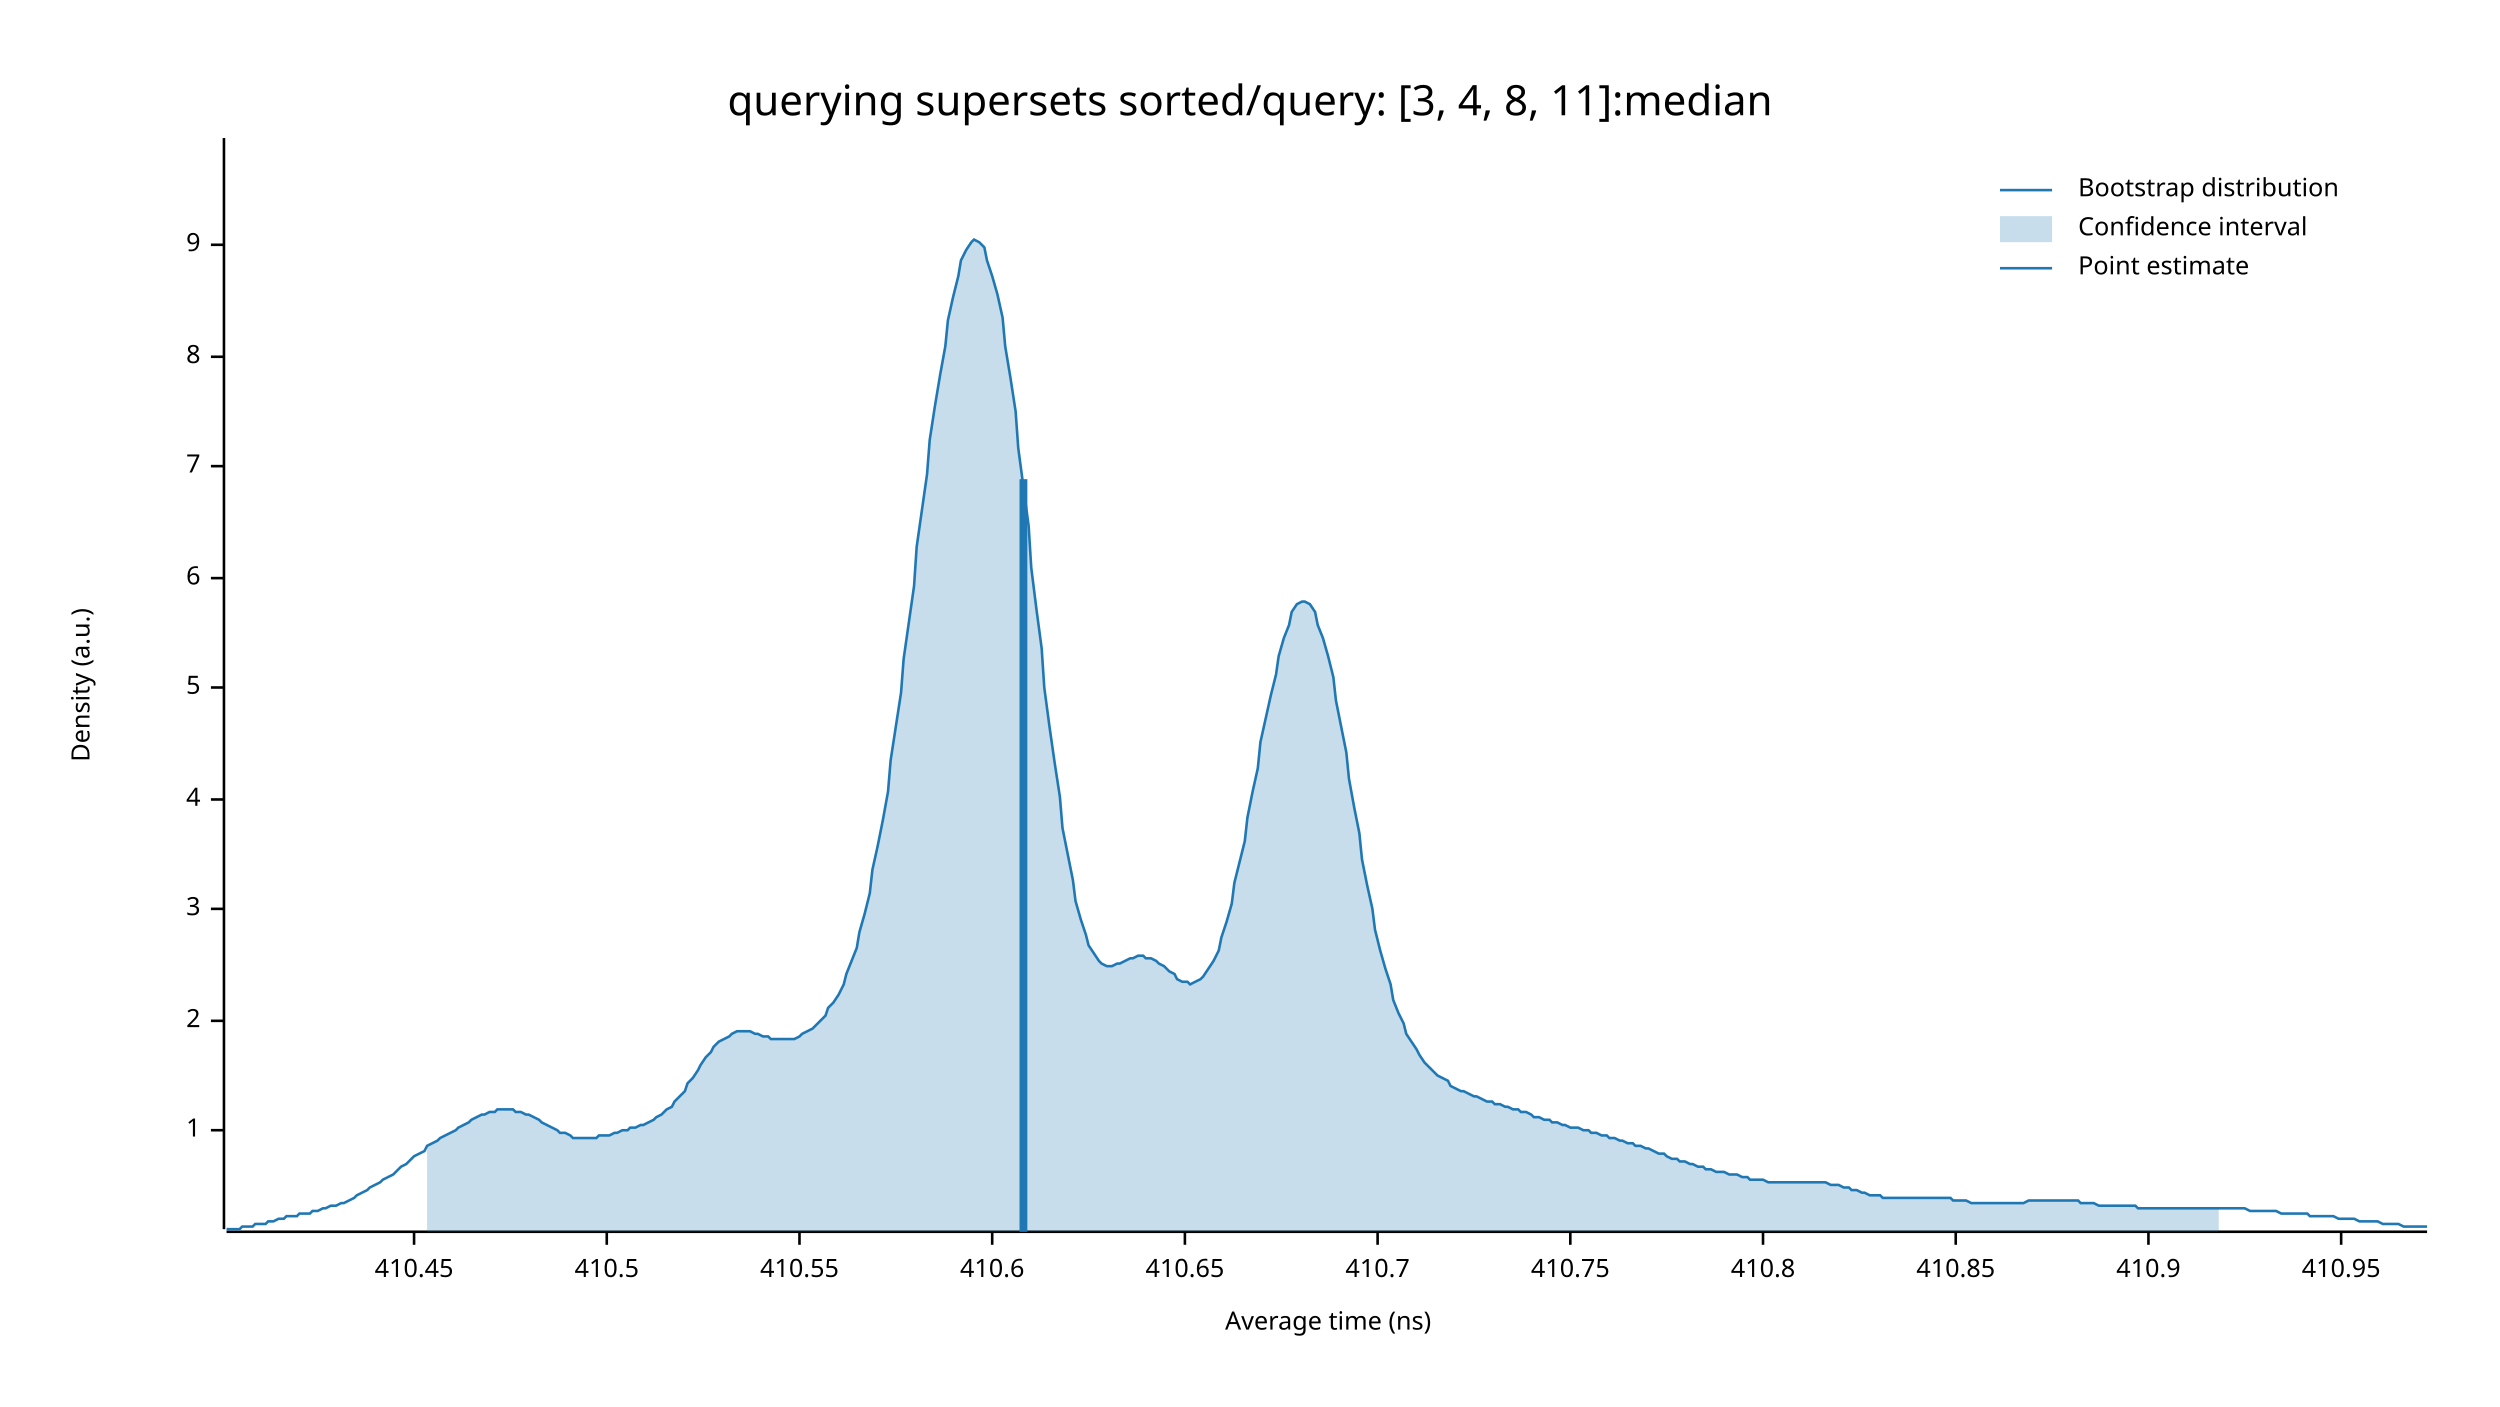
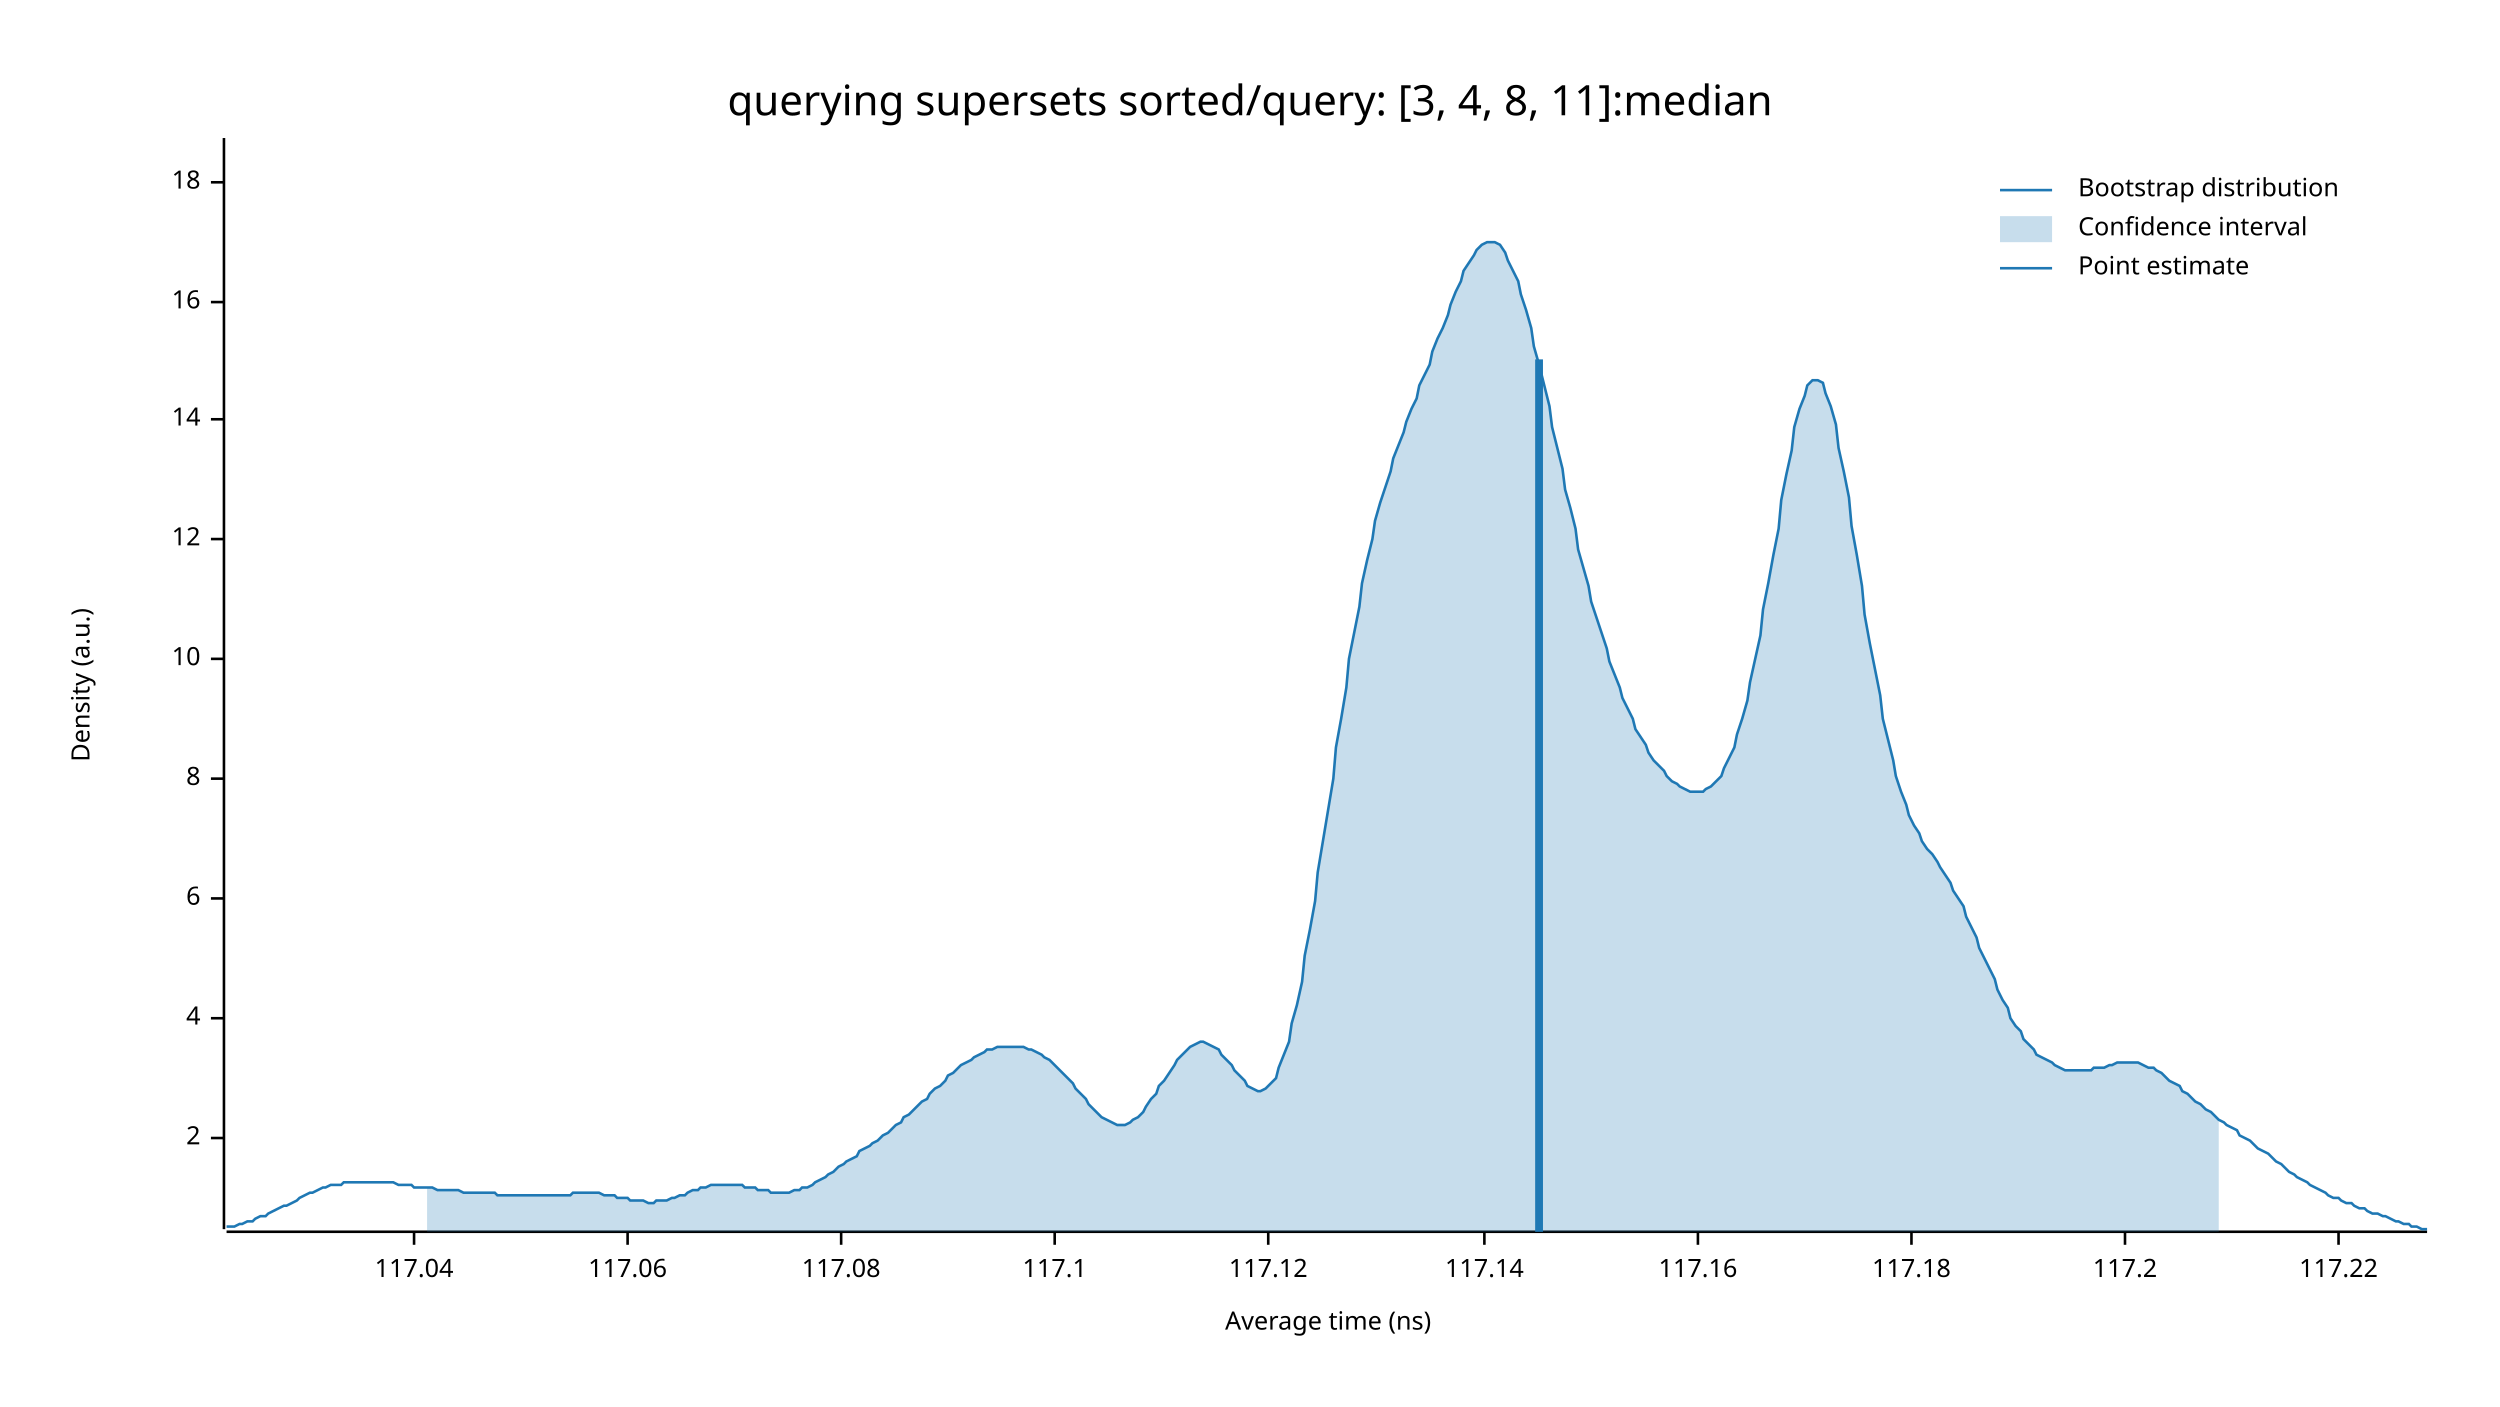
<svg xmlns="http://www.w3.org/2000/svg" width="960" height="540" viewBox="0 0 960 540">
  <text x="480" y="32" dy="0.76em" text-anchor="middle" font-family="sans-serif" font-size="16.129" opacity="1" fill="#000000">
querying supersets sorted/query: [3, 4, 8, 11]:median
</text>
  <text x="27" y="263" dy="0.76em" text-anchor="middle" font-family="sans-serif" font-size="9.677" opacity="1" fill="#000000" transform="rotate(270, 27, 263)">
Density (a.u.)
</text>
  <text x="510" y="513" dy="-0.5ex" text-anchor="middle" font-family="sans-serif" font-size="9.677" opacity="1" fill="#000000">
Average time (ns)
</text>
  <polyline fill="none" opacity="1" stroke="#000000" stroke-width="1" points="86,53 86,472 " />
-   <text x="77" y="434" dy="0.5ex" text-anchor="end" font-family="sans-serif" font-size="9.677" opacity="1" fill="#000000">
- 1
- </text>
-   <polyline fill="none" opacity="1" stroke="#000000" stroke-width="1" points="81,434 86,434 " />
-   <text x="77" y="392" dy="0.5ex" text-anchor="end" font-family="sans-serif" font-size="9.677" opacity="1" fill="#000000">
+   <text x="77" y="437" dy="0.5ex" text-anchor="end" font-family="sans-serif" font-size="9.677" opacity="1" fill="#000000">
2
</text>
-   <polyline fill="none" opacity="1" stroke="#000000" stroke-width="1" points="81,392 86,392 " />
-   <text x="77" y="349" dy="0.5ex" text-anchor="end" font-family="sans-serif" font-size="9.677" opacity="1" fill="#000000">
- 3
- </text>
-   <polyline fill="none" opacity="1" stroke="#000000" stroke-width="1" points="81,349 86,349 " />
-   <text x="77" y="307" dy="0.5ex" text-anchor="end" font-family="sans-serif" font-size="9.677" opacity="1" fill="#000000">
+   <polyline fill="none" opacity="1" stroke="#000000" stroke-width="1" points="81,437 86,437 " />
+   <text x="77" y="391" dy="0.5ex" text-anchor="end" font-family="sans-serif" font-size="9.677" opacity="1" fill="#000000">
4
</text>
-   <polyline fill="none" opacity="1" stroke="#000000" stroke-width="1" points="81,307 86,307 " />
-   <text x="77" y="264" dy="0.5ex" text-anchor="end" font-family="sans-serif" font-size="9.677" opacity="1" fill="#000000">
- 5
- </text>
-   <polyline fill="none" opacity="1" stroke="#000000" stroke-width="1" points="81,264 86,264 " />
-   <text x="77" y="222" dy="0.5ex" text-anchor="end" font-family="sans-serif" font-size="9.677" opacity="1" fill="#000000">
+   <polyline fill="none" opacity="1" stroke="#000000" stroke-width="1" points="81,391 86,391 " />
+   <text x="77" y="345" dy="0.5ex" text-anchor="end" font-family="sans-serif" font-size="9.677" opacity="1" fill="#000000">
6
</text>
-   <polyline fill="none" opacity="1" stroke="#000000" stroke-width="1" points="81,222 86,222 " />
-   <text x="77" y="179" dy="0.5ex" text-anchor="end" font-family="sans-serif" font-size="9.677" opacity="1" fill="#000000">
- 7
- </text>
-   <polyline fill="none" opacity="1" stroke="#000000" stroke-width="1" points="81,179 86,179 " />
-   <text x="77" y="137" dy="0.5ex" text-anchor="end" font-family="sans-serif" font-size="9.677" opacity="1" fill="#000000">
+   <polyline fill="none" opacity="1" stroke="#000000" stroke-width="1" points="81,345 86,345 " />
+   <text x="77" y="299" dy="0.5ex" text-anchor="end" font-family="sans-serif" font-size="9.677" opacity="1" fill="#000000">
8
</text>
-   <polyline fill="none" opacity="1" stroke="#000000" stroke-width="1" points="81,137 86,137 " />
-   <text x="77" y="94" dy="0.5ex" text-anchor="end" font-family="sans-serif" font-size="9.677" opacity="1" fill="#000000">
- 9
+   <polyline fill="none" opacity="1" stroke="#000000" stroke-width="1" points="81,299 86,299 " />
+   <text x="77" y="253" dy="0.5ex" text-anchor="end" font-family="sans-serif" font-size="9.677" opacity="1" fill="#000000">
+ 10
</text>
-   <polyline fill="none" opacity="1" stroke="#000000" stroke-width="1" points="81,94 86,94 " />
+   <polyline fill="none" opacity="1" stroke="#000000" stroke-width="1" points="81,253 86,253 " />
+   <text x="77" y="207" dy="0.5ex" text-anchor="end" font-family="sans-serif" font-size="9.677" opacity="1" fill="#000000">
+ 12
+ </text>
+   <polyline fill="none" opacity="1" stroke="#000000" stroke-width="1" points="81,207 86,207 " />
+   <text x="77" y="161" dy="0.5ex" text-anchor="end" font-family="sans-serif" font-size="9.677" opacity="1" fill="#000000">
+ 14
+ </text>
+   <polyline fill="none" opacity="1" stroke="#000000" stroke-width="1" points="81,161 86,161 " />
+   <text x="77" y="116" dy="0.5ex" text-anchor="end" font-family="sans-serif" font-size="9.677" opacity="1" fill="#000000">
+ 16
+ </text>
+   <polyline fill="none" opacity="1" stroke="#000000" stroke-width="1" points="81,116 86,116 " />
+   <text x="77" y="70" dy="0.5ex" text-anchor="end" font-family="sans-serif" font-size="9.677" opacity="1" fill="#000000">
+ 18
+ </text>
+   <polyline fill="none" opacity="1" stroke="#000000" stroke-width="1" points="81,70 86,70 " />
  <polyline fill="none" opacity="1" stroke="#000000" stroke-width="1" points="87,473 932,473 " />
  <text x="159" y="483" dy="0.76em" text-anchor="middle" font-family="sans-serif" font-size="9.677" opacity="1" fill="#000000">
- 410.45
+ 117.04
</text>
  <polyline fill="none" opacity="1" stroke="#000000" stroke-width="1" points="159,473 159,478 " />
-   <text x="233" y="483" dy="0.76em" text-anchor="middle" font-family="sans-serif" font-size="9.677" opacity="1" fill="#000000">
- 410.5
+   <text x="241" y="483" dy="0.76em" text-anchor="middle" font-family="sans-serif" font-size="9.677" opacity="1" fill="#000000">
+ 117.06
</text>
-   <polyline fill="none" opacity="1" stroke="#000000" stroke-width="1" points="233,473 233,478 " />
-   <text x="307" y="483" dy="0.76em" text-anchor="middle" font-family="sans-serif" font-size="9.677" opacity="1" fill="#000000">
- 410.55
+   <polyline fill="none" opacity="1" stroke="#000000" stroke-width="1" points="241,473 241,478 " />
+   <text x="323" y="483" dy="0.76em" text-anchor="middle" font-family="sans-serif" font-size="9.677" opacity="1" fill="#000000">
+ 117.08
</text>
-   <polyline fill="none" opacity="1" stroke="#000000" stroke-width="1" points="307,473 307,478 " />
-   <text x="381" y="483" dy="0.76em" text-anchor="middle" font-family="sans-serif" font-size="9.677" opacity="1" fill="#000000">
- 410.6
+   <polyline fill="none" opacity="1" stroke="#000000" stroke-width="1" points="323,473 323,478 " />
+   <text x="405" y="483" dy="0.76em" text-anchor="middle" font-family="sans-serif" font-size="9.677" opacity="1" fill="#000000">
+ 117.1
</text>
-   <polyline fill="none" opacity="1" stroke="#000000" stroke-width="1" points="381,473 381,478 " />
-   <text x="455" y="483" dy="0.76em" text-anchor="middle" font-family="sans-serif" font-size="9.677" opacity="1" fill="#000000">
- 410.65
+   <polyline fill="none" opacity="1" stroke="#000000" stroke-width="1" points="405,473 405,478 " />
+   <text x="487" y="483" dy="0.76em" text-anchor="middle" font-family="sans-serif" font-size="9.677" opacity="1" fill="#000000">
+ 117.12
</text>
-   <polyline fill="none" opacity="1" stroke="#000000" stroke-width="1" points="455,473 455,478 " />
-   <text x="529" y="483" dy="0.76em" text-anchor="middle" font-family="sans-serif" font-size="9.677" opacity="1" fill="#000000">
- 410.7
+   <polyline fill="none" opacity="1" stroke="#000000" stroke-width="1" points="487,473 487,478 " />
+   <text x="570" y="483" dy="0.76em" text-anchor="middle" font-family="sans-serif" font-size="9.677" opacity="1" fill="#000000">
+ 117.14
</text>
-   <polyline fill="none" opacity="1" stroke="#000000" stroke-width="1" points="529,473 529,478 " />
-   <text x="603" y="483" dy="0.76em" text-anchor="middle" font-family="sans-serif" font-size="9.677" opacity="1" fill="#000000">
- 410.75
+   <polyline fill="none" opacity="1" stroke="#000000" stroke-width="1" points="570,473 570,478 " />
+   <text x="652" y="483" dy="0.76em" text-anchor="middle" font-family="sans-serif" font-size="9.677" opacity="1" fill="#000000">
+ 117.16
</text>
-   <polyline fill="none" opacity="1" stroke="#000000" stroke-width="1" points="603,473 603,478 " />
-   <text x="677" y="483" dy="0.76em" text-anchor="middle" font-family="sans-serif" font-size="9.677" opacity="1" fill="#000000">
- 410.8
+   <polyline fill="none" opacity="1" stroke="#000000" stroke-width="1" points="652,473 652,478 " />
+   <text x="734" y="483" dy="0.76em" text-anchor="middle" font-family="sans-serif" font-size="9.677" opacity="1" fill="#000000">
+ 117.18
</text>
-   <polyline fill="none" opacity="1" stroke="#000000" stroke-width="1" points="677,473 677,478 " />
-   <text x="751" y="483" dy="0.76em" text-anchor="middle" font-family="sans-serif" font-size="9.677" opacity="1" fill="#000000">
- 410.85
+   <polyline fill="none" opacity="1" stroke="#000000" stroke-width="1" points="734,473 734,478 " />
+   <text x="816" y="483" dy="0.76em" text-anchor="middle" font-family="sans-serif" font-size="9.677" opacity="1" fill="#000000">
+ 117.2
</text>
-   <polyline fill="none" opacity="1" stroke="#000000" stroke-width="1" points="751,473 751,478 " />
-   <text x="825" y="483" dy="0.76em" text-anchor="middle" font-family="sans-serif" font-size="9.677" opacity="1" fill="#000000">
- 410.9
+   <polyline fill="none" opacity="1" stroke="#000000" stroke-width="1" points="816,473 816,478 " />
+   <text x="898" y="483" dy="0.76em" text-anchor="middle" font-family="sans-serif" font-size="9.677" opacity="1" fill="#000000">
+ 117.22
</text>
-   <polyline fill="none" opacity="1" stroke="#000000" stroke-width="1" points="825,473 825,478 " />
-   <text x="899" y="483" dy="0.76em" text-anchor="middle" font-family="sans-serif" font-size="9.677" opacity="1" fill="#000000">
- 410.95
- </text>
-   <polyline fill="none" opacity="1" stroke="#000000" stroke-width="1" points="899,473 899,478 " />
-   <polyline fill="none" opacity="1" stroke="#1F78B4" stroke-width="1" points="87,472 88,472 90,472 92,472 93,471 95,471 97,471 98,470 100,470 102,470 103,469 105,469 107,468 109,468 110,467 112,467 114,467 115,466 117,466 119,466 120,465 122,465 124,464 125,464 127,463 129,463 131,462 132,462 134,461 136,460 137,459 139,458 141,457 142,456 144,455 146,454 147,453 149,452 151,451 153,449 154,448 156,447 158,445 159,444 161,443 163,442 164,440 166,439 168,438 169,437 171,436 173,435 175,434 176,433 178,432 180,431 181,430 183,429 185,428 186,428 188,427 190,427 191,426 193,426 195,426 197,426 198,427 200,427 202,428 203,428 205,429 207,430 208,431 210,432 212,433 214,434 215,435 217,435 219,436 220,437 222,437 224,437 225,437 227,437 229,437 230,436 232,436 234,436 236,435 237,435 239,434 241,434 242,433 244,433 246,432 247,432 249,431 251,430 252,429 254,428 256,426 258,425 259,423 261,421 263,419 264,416 266,414 268,411 269,409 271,406 273,404 274,402 276,400 278,399 280,398 281,397 283,396 285,396 286,396 288,396 290,397 291,397 293,398 295,398 296,399 298,399 300,399 302,399 303,399 305,399 307,398 308,397 310,396 312,395 313,394 315,392 317,390 318,387 320,385 322,382 324,378 325,374 327,369 329,364 330,358 332,351 334,343 335,334 337,325 339,315 341,304 342,292 344,279 346,266 347,253 349,239 351,225 352,210 354,196 356,182 357,169 359,156 361,144 363,133 364,123 366,114 368,106 369,100 371,96 373,93 374,92 376,93 378,95 379,100 381,106 383,113 385,122 386,133 388,145 390,158 391,172 393,187 395,202 396,218 398,234 400,249 401,264 403,279 405,293 407,306 408,318 410,328 412,338 413,346 415,353 417,359 418,363 420,366 422,369 423,370 425,371 427,371 429,370 430,370 432,369 434,368 435,368 437,367 439,367 440,368 442,368 444,369 445,370 447,371 449,373 451,374 452,376 454,377 456,377 457,378 459,377 461,376 462,375 464,372 466,369 468,365 469,360 471,354 473,347 474,339 476,331 478,323 479,314 481,304 483,295 484,285 486,276 488,267 490,259 491,252 493,245 495,240 496,235 498,232 500,231 501,231 503,232 505,235 506,240 508,245 510,252 512,260 513,269 515,279 517,289 518,299 520,310 522,320 523,330 525,340 527,349 528,357 530,365 532,372 534,378 535,384 537,389 539,393 540,397 542,400 544,403 545,405 547,408 549,410 550,411 552,413 554,414 556,415 557,417 559,418 561,419 562,419 564,420 566,421 567,421 569,422 571,423 573,423 574,424 576,424 578,425 579,425 581,426 583,426 584,427 586,427 588,428 589,429 591,429 593,430 595,430 596,431 598,431 600,432 601,432 603,433 605,433 606,433 608,434 610,434 611,435 613,435 615,436 617,436 618,437 620,437 622,438 623,438 625,439 627,439 628,440 630,440 632,441 633,441 635,442 637,443 639,443 640,444 642,445 644,445 645,446 647,446 649,447 650,447 652,448 654,448 655,449 657,449 659,450 661,450 662,450 664,451 666,451 667,451 669,452 671,452 672,453 674,453 676,453 677,453 679,454 681,454 683,454 684,454 686,454 688,454 689,454 691,454 693,454 694,454 696,454 698,454 700,454 701,454 703,455 705,455 706,455 708,456 710,456 711,457 713,457 715,458 716,458 718,459 720,459 722,459 723,460 725,460 727,460 728,460 730,460 732,460 733,460 735,460 737,460 738,460 740,460 742,460 744,460 745,460 747,460 749,460 750,461 752,461 754,461 755,461 757,462 759,462 760,462 762,462 764,462 766,462 767,462 769,462 771,462 772,462 774,462 776,462 777,462 779,461 781,461 782,461 784,461 786,461 788,461 789,461 791,461 793,461 794,461 796,461 798,461 799,462 801,462 803,462 804,462 806,463 808,463 810,463 811,463 813,463 815,463 816,463 818,463 820,463 821,464 823,464 825,464 827,464 828,464 830,464 832,464 833,464 835,464 837,464 838,464 840,464 842,464 843,464 845,464 847,464 849,464 850,464 852,464 854,464 855,464 857,464 859,464 860,464 862,464 864,465 865,465 867,465 869,465 871,465 872,465 874,465 876,466 877,466 879,466 881,466 882,466 884,466 886,466 887,467 889,467 891,467 893,467 894,467 896,467 898,468 899,468 901,468 903,468 904,468 906,469 908,469 909,469 911,469 913,469 915,470 916,470 918,470 920,470 921,470 923,471 925,471 926,471 928,471 930,471 932,471 " />
-   <polygon opacity="0.25" fill="#1F78B4" points="164,440 166,439 168,438 169,437 171,436 173,435 175,434 176,433 178,432 180,431 181,430 183,429 185,428 186,428 188,427 190,427 191,426 193,426 195,426 197,426 198,427 200,427 202,428 203,428 205,429 207,430 208,431 210,432 212,433 214,434 215,435 217,435 219,436 220,437 222,437 224,437 225,437 227,437 229,437 230,436 232,436 234,436 236,435 237,435 239,434 241,434 242,433 244,433 246,432 247,432 249,431 251,430 252,429 254,428 256,426 258,425 259,423 261,421 263,419 264,416 266,414 268,411 269,409 271,406 273,404 274,402 276,400 278,399 280,398 281,397 283,396 285,396 286,396 288,396 290,397 291,397 293,398 295,398 296,399 298,399 300,399 302,399 303,399 305,399 307,398 308,397 310,396 312,395 313,394 315,392 317,390 318,387 320,385 322,382 324,378 325,374 327,369 329,364 330,358 332,351 334,343 335,334 337,325 339,315 341,304 342,292 344,279 346,266 347,253 349,239 351,225 352,210 354,196 356,182 357,169 359,156 361,144 363,133 364,123 366,114 368,106 369,100 371,96 373,93 374,92 376,93 378,95 379,100 381,106 383,113 385,122 386,133 388,145 390,158 391,172 393,187 395,202 396,218 398,234 400,249 401,264 403,279 405,293 407,306 408,318 410,328 412,338 413,346 415,353 417,359 418,363 420,366 422,369 423,370 425,371 427,371 429,370 430,370 432,369 434,368 435,368 437,367 439,367 440,368 442,368 444,369 445,370 447,371 449,373 451,374 452,376 454,377 456,377 457,378 459,377 461,376 462,375 464,372 466,369 468,365 469,360 471,354 473,347 474,339 476,331 478,323 479,314 481,304 483,295 484,285 486,276 488,267 490,259 491,252 493,245 495,240 496,235 498,232 500,231 501,231 503,232 505,235 506,240 508,245 510,252 512,260 513,269 515,279 517,289 518,299 520,310 522,320 523,330 525,340 527,349 528,357 530,365 532,372 534,378 535,384 537,389 539,393 540,397 542,400 544,403 545,405 547,408 549,410 550,411 552,413 554,414 556,415 557,417 559,418 561,419 562,419 564,420 566,421 567,421 569,422 571,423 573,423 574,424 576,424 578,425 579,425 581,426 583,426 584,427 586,427 588,428 589,429 591,429 593,430 595,430 596,431 598,431 600,432 601,432 603,433 605,433 606,433 608,434 610,434 611,435 613,435 615,436 617,436 618,437 620,437 622,438 623,438 625,439 627,439 628,440 630,440 632,441 633,441 635,442 637,443 639,443 640,444 642,445 644,445 645,446 647,446 649,447 650,447 652,448 654,448 655,449 657,449 659,450 661,450 662,450 664,451 666,451 667,451 669,452 671,452 672,453 674,453 676,453 677,453 679,454 681,454 683,454 684,454 686,454 688,454 689,454 691,454 693,454 694,454 696,454 698,454 700,454 701,454 703,455 705,455 706,455 708,456 710,456 711,457 713,457 715,458 716,458 718,459 720,459 722,459 723,460 725,460 727,460 728,460 730,460 732,460 733,460 735,460 737,460 738,460 740,460 742,460 744,460 745,460 747,460 749,460 750,461 752,461 754,461 755,461 757,462 759,462 760,462 762,462 764,462 766,462 767,462 769,462 771,462 772,462 774,462 776,462 777,462 779,461 781,461 782,461 784,461 786,461 788,461 789,461 791,461 793,461 794,461 796,461 798,461 799,462 801,462 803,462 804,462 806,463 808,463 810,463 811,463 813,463 815,463 816,463 818,463 820,463 821,464 823,464 825,464 827,464 828,464 830,464 832,464 833,464 835,464 837,464 838,464 840,464 842,464 843,464 845,464 847,464 849,464 850,464 852,464 852,473 164,473 " />
-   <polyline fill="none" opacity="1" stroke="#1F78B4" stroke-width="3" points="393,473 393,184 " />
+   <polyline fill="none" opacity="1" stroke="#000000" stroke-width="1" points="898,473 898,478 " />
+   <polyline fill="none" opacity="1" stroke="#1F78B4" stroke-width="1" points="87,471 88,471 90,471 92,470 93,470 95,469 97,469 98,468 100,467 102,467 103,466 105,465 107,464 109,463 110,463 112,462 114,461 115,460 117,459 119,458 120,458 122,457 124,456 125,456 127,455 129,455 131,455 132,454 134,454 136,454 137,454 139,454 141,454 142,454 144,454 146,454 147,454 149,454 151,454 153,455 154,455 156,455 158,455 159,456 161,456 163,456 164,456 166,456 168,457 169,457 171,457 173,457 175,457 176,457 178,458 180,458 181,458 183,458 185,458 186,458 188,458 190,458 191,459 193,459 195,459 197,459 198,459 200,459 202,459 203,459 205,459 207,459 208,459 210,459 212,459 214,459 215,459 217,459 219,459 220,458 222,458 224,458 225,458 227,458 229,458 230,458 232,459 234,459 236,459 237,460 239,460 241,460 242,461 244,461 246,461 247,461 249,462 251,462 252,461 254,461 256,461 258,460 259,460 261,459 263,459 264,458 266,457 268,457 269,456 271,456 273,455 274,455 276,455 278,455 280,455 281,455 283,455 285,455 286,456 288,456 290,456 291,457 293,457 295,457 296,458 298,458 300,458 302,458 303,458 305,457 307,457 308,456 310,456 312,455 313,454 315,453 317,452 318,451 320,450 322,448 324,447 325,446 327,445 329,444 330,442 332,441 334,440 335,439 337,438 339,436 341,435 342,434 344,432 346,431 347,429 349,428 351,426 352,425 354,423 356,422 357,420 359,418 361,417 363,415 364,413 366,412 368,410 369,409 371,408 373,407 374,406 376,405 378,404 379,403 381,403 383,402 385,402 386,402 388,402 390,402 391,402 393,402 395,403 396,403 398,404 400,405 401,406 403,407 405,409 407,411 408,412 410,414 412,416 413,418 415,420 417,422 418,424 420,426 422,428 423,429 425,430 427,431 429,432 430,432 432,432 434,431 435,430 437,429 439,427 440,425 442,422 444,420 445,417 447,415 449,412 451,409 452,407 454,405 456,403 457,402 459,401 461,400 462,400 464,401 466,402 468,403 469,405 471,407 473,409 474,411 476,413 478,415 479,417 481,418 483,419 484,419 486,418 488,416 490,414 491,410 493,405 495,400 496,393 498,386 500,377 501,367 503,357 505,346 506,335 508,323 510,311 512,299 513,287 515,276 517,264 518,253 520,243 522,233 523,224 525,215 527,207 528,200 530,193 532,187 534,181 535,176 537,171 539,166 540,162 542,157 544,153 545,148 547,144 549,140 550,135 552,130 554,126 556,121 557,117 559,112 561,108 562,104 564,101 566,98 567,96 569,94 571,93 573,93 574,93 576,94 578,97 579,100 581,104 583,108 584,113 586,119 588,126 589,133 591,140 593,148 595,156 596,164 598,172 600,180 601,188 603,195 605,203 606,211 608,218 610,225 611,231 613,237 615,243 617,249 618,254 620,259 622,264 623,268 625,272 627,276 628,280 630,283 632,286 633,289 635,292 637,294 639,296 640,298 642,300 644,301 645,302 647,303 649,304 650,304 652,304 654,304 655,303 657,302 659,300 661,298 662,295 664,291 666,287 667,282 669,276 671,269 672,262 674,253 676,244 677,234 679,224 681,213 683,203 684,192 686,182 688,173 689,164 691,157 693,152 694,148 696,146 698,146 700,147 701,151 703,156 705,163 706,172 708,181 710,191 711,202 713,213 715,225 716,236 718,247 720,257 722,267 723,276 725,284 727,292 728,298 730,304 732,309 733,313 735,317 737,320 738,323 740,326 742,328 744,331 745,333 747,336 749,339 750,342 752,345 754,348 755,352 757,356 759,360 760,364 762,368 764,372 766,376 767,380 769,384 771,387 772,391 774,394 776,396 777,399 779,401 781,403 782,405 784,406 786,407 788,408 789,409 791,410 793,411 794,411 796,411 798,411 799,411 801,411 803,411 804,410 806,410 808,410 810,409 811,409 813,408 815,408 816,408 818,408 820,408 821,408 823,409 825,410 827,410 828,411 830,412 832,414 833,415 835,416 837,417 838,419 840,420 842,422 843,423 845,424 847,426 849,427 850,428 852,430 854,431 855,432 857,433 859,434 860,436 862,437 864,438 865,439 867,441 869,442 871,443 872,444 874,446 876,447 877,448 879,450 881,451 882,452 884,453 886,454 887,455 889,456 891,457 893,458 894,459 896,460 898,460 899,461 901,462 903,462 904,463 906,464 908,464 909,465 911,466 913,466 915,467 916,467 918,468 920,469 921,469 923,470 925,470 926,471 928,471 930,472 932,472 " />
+   <polygon opacity="0.25" fill="#1F78B4" points="164,456 166,456 168,457 169,457 171,457 173,457 175,457 176,457 178,458 180,458 181,458 183,458 185,458 186,458 188,458 190,458 191,459 193,459 195,459 197,459 198,459 200,459 202,459 203,459 205,459 207,459 208,459 210,459 212,459 214,459 215,459 217,459 219,459 220,458 222,458 224,458 225,458 227,458 229,458 230,458 232,459 234,459 236,459 237,460 239,460 241,460 242,461 244,461 246,461 247,461 249,462 251,462 252,461 254,461 256,461 258,460 259,460 261,459 263,459 264,458 266,457 268,457 269,456 271,456 273,455 274,455 276,455 278,455 280,455 281,455 283,455 285,455 286,456 288,456 290,456 291,457 293,457 295,457 296,458 298,458 300,458 302,458 303,458 305,457 307,457 308,456 310,456 312,455 313,454 315,453 317,452 318,451 320,450 322,448 324,447 325,446 327,445 329,444 330,442 332,441 334,440 335,439 337,438 339,436 341,435 342,434 344,432 346,431 347,429 349,428 351,426 352,425 354,423 356,422 357,420 359,418 361,417 363,415 364,413 366,412 368,410 369,409 371,408 373,407 374,406 376,405 378,404 379,403 381,403 383,402 385,402 386,402 388,402 390,402 391,402 393,402 395,403 396,403 398,404 400,405 401,406 403,407 405,409 407,411 408,412 410,414 412,416 413,418 415,420 417,422 418,424 420,426 422,428 423,429 425,430 427,431 429,432 430,432 432,432 434,431 435,430 437,429 439,427 440,425 442,422 444,420 445,417 447,415 449,412 451,409 452,407 454,405 456,403 457,402 459,401 461,400 462,400 464,401 466,402 468,403 469,405 471,407 473,409 474,411 476,413 478,415 479,417 481,418 483,419 484,419 486,418 488,416 490,414 491,410 493,405 495,400 496,393 498,386 500,377 501,367 503,357 505,346 506,335 508,323 510,311 512,299 513,287 515,276 517,264 518,253 520,243 522,233 523,224 525,215 527,207 528,200 530,193 532,187 534,181 535,176 537,171 539,166 540,162 542,157 544,153 545,148 547,144 549,140 550,135 552,130 554,126 556,121 557,117 559,112 561,108 562,104 564,101 566,98 567,96 569,94 571,93 573,93 574,93 576,94 578,97 579,100 581,104 583,108 584,113 586,119 588,126 589,133 591,140 593,148 595,156 596,164 598,172 600,180 601,188 603,195 605,203 606,211 608,218 610,225 611,231 613,237 615,243 617,249 618,254 620,259 622,264 623,268 625,272 627,276 628,280 630,283 632,286 633,289 635,292 637,294 639,296 640,298 642,300 644,301 645,302 647,303 649,304 650,304 652,304 654,304 655,303 657,302 659,300 661,298 662,295 664,291 666,287 667,282 669,276 671,269 672,262 674,253 676,244 677,234 679,224 681,213 683,203 684,192 686,182 688,173 689,164 691,157 693,152 694,148 696,146 698,146 700,147 701,151 703,156 705,163 706,172 708,181 710,191 711,202 713,213 715,225 716,236 718,247 720,257 722,267 723,276 725,284 727,292 728,298 730,304 732,309 733,313 735,317 737,320 738,323 740,326 742,328 744,331 745,333 747,336 749,339 750,342 752,345 754,348 755,352 757,356 759,360 760,364 762,368 764,372 766,376 767,380 769,384 771,387 772,391 774,394 776,396 777,399 779,401 781,403 782,405 784,406 786,407 788,408 789,409 791,410 793,411 794,411 796,411 798,411 799,411 801,411 803,411 804,410 806,410 808,410 810,409 811,409 813,408 815,408 816,408 818,408 820,408 821,408 823,409 825,410 827,410 828,411 830,412 832,414 833,415 835,416 837,417 838,419 840,420 842,422 843,423 845,424 847,426 849,427 850,428 852,430 852,473 164,473 " />
+   <polyline fill="none" opacity="1" stroke="#1F78B4" stroke-width="3" points="591,473 591,138 " />
  <text x="798" y="68" dy="0.76em" text-anchor="start" font-family="sans-serif" font-size="9.677" opacity="1" fill="#000000">
Bootstrap distribution
</text>
  <text x="798" y="83" dy="0.76em" text-anchor="start" font-family="sans-serif" font-size="9.677" opacity="1" fill="#000000">
Confidence interval
</text>
  <text x="798" y="98" dy="0.76em" text-anchor="start" font-family="sans-serif" font-size="9.677" opacity="1" fill="#000000">
Point estimate
</text>
  <polyline fill="none" opacity="1" stroke="#1F78B4" stroke-width="1" points="768,73 788,73 " />
  <rect x="768" y="83" width="20" height="10" opacity="0.25" fill="#1F78B4" stroke="none" />
  <polyline fill="none" opacity="1" stroke="#1F78B4" stroke-width="1" points="768,103 788,103 " />
</svg>
